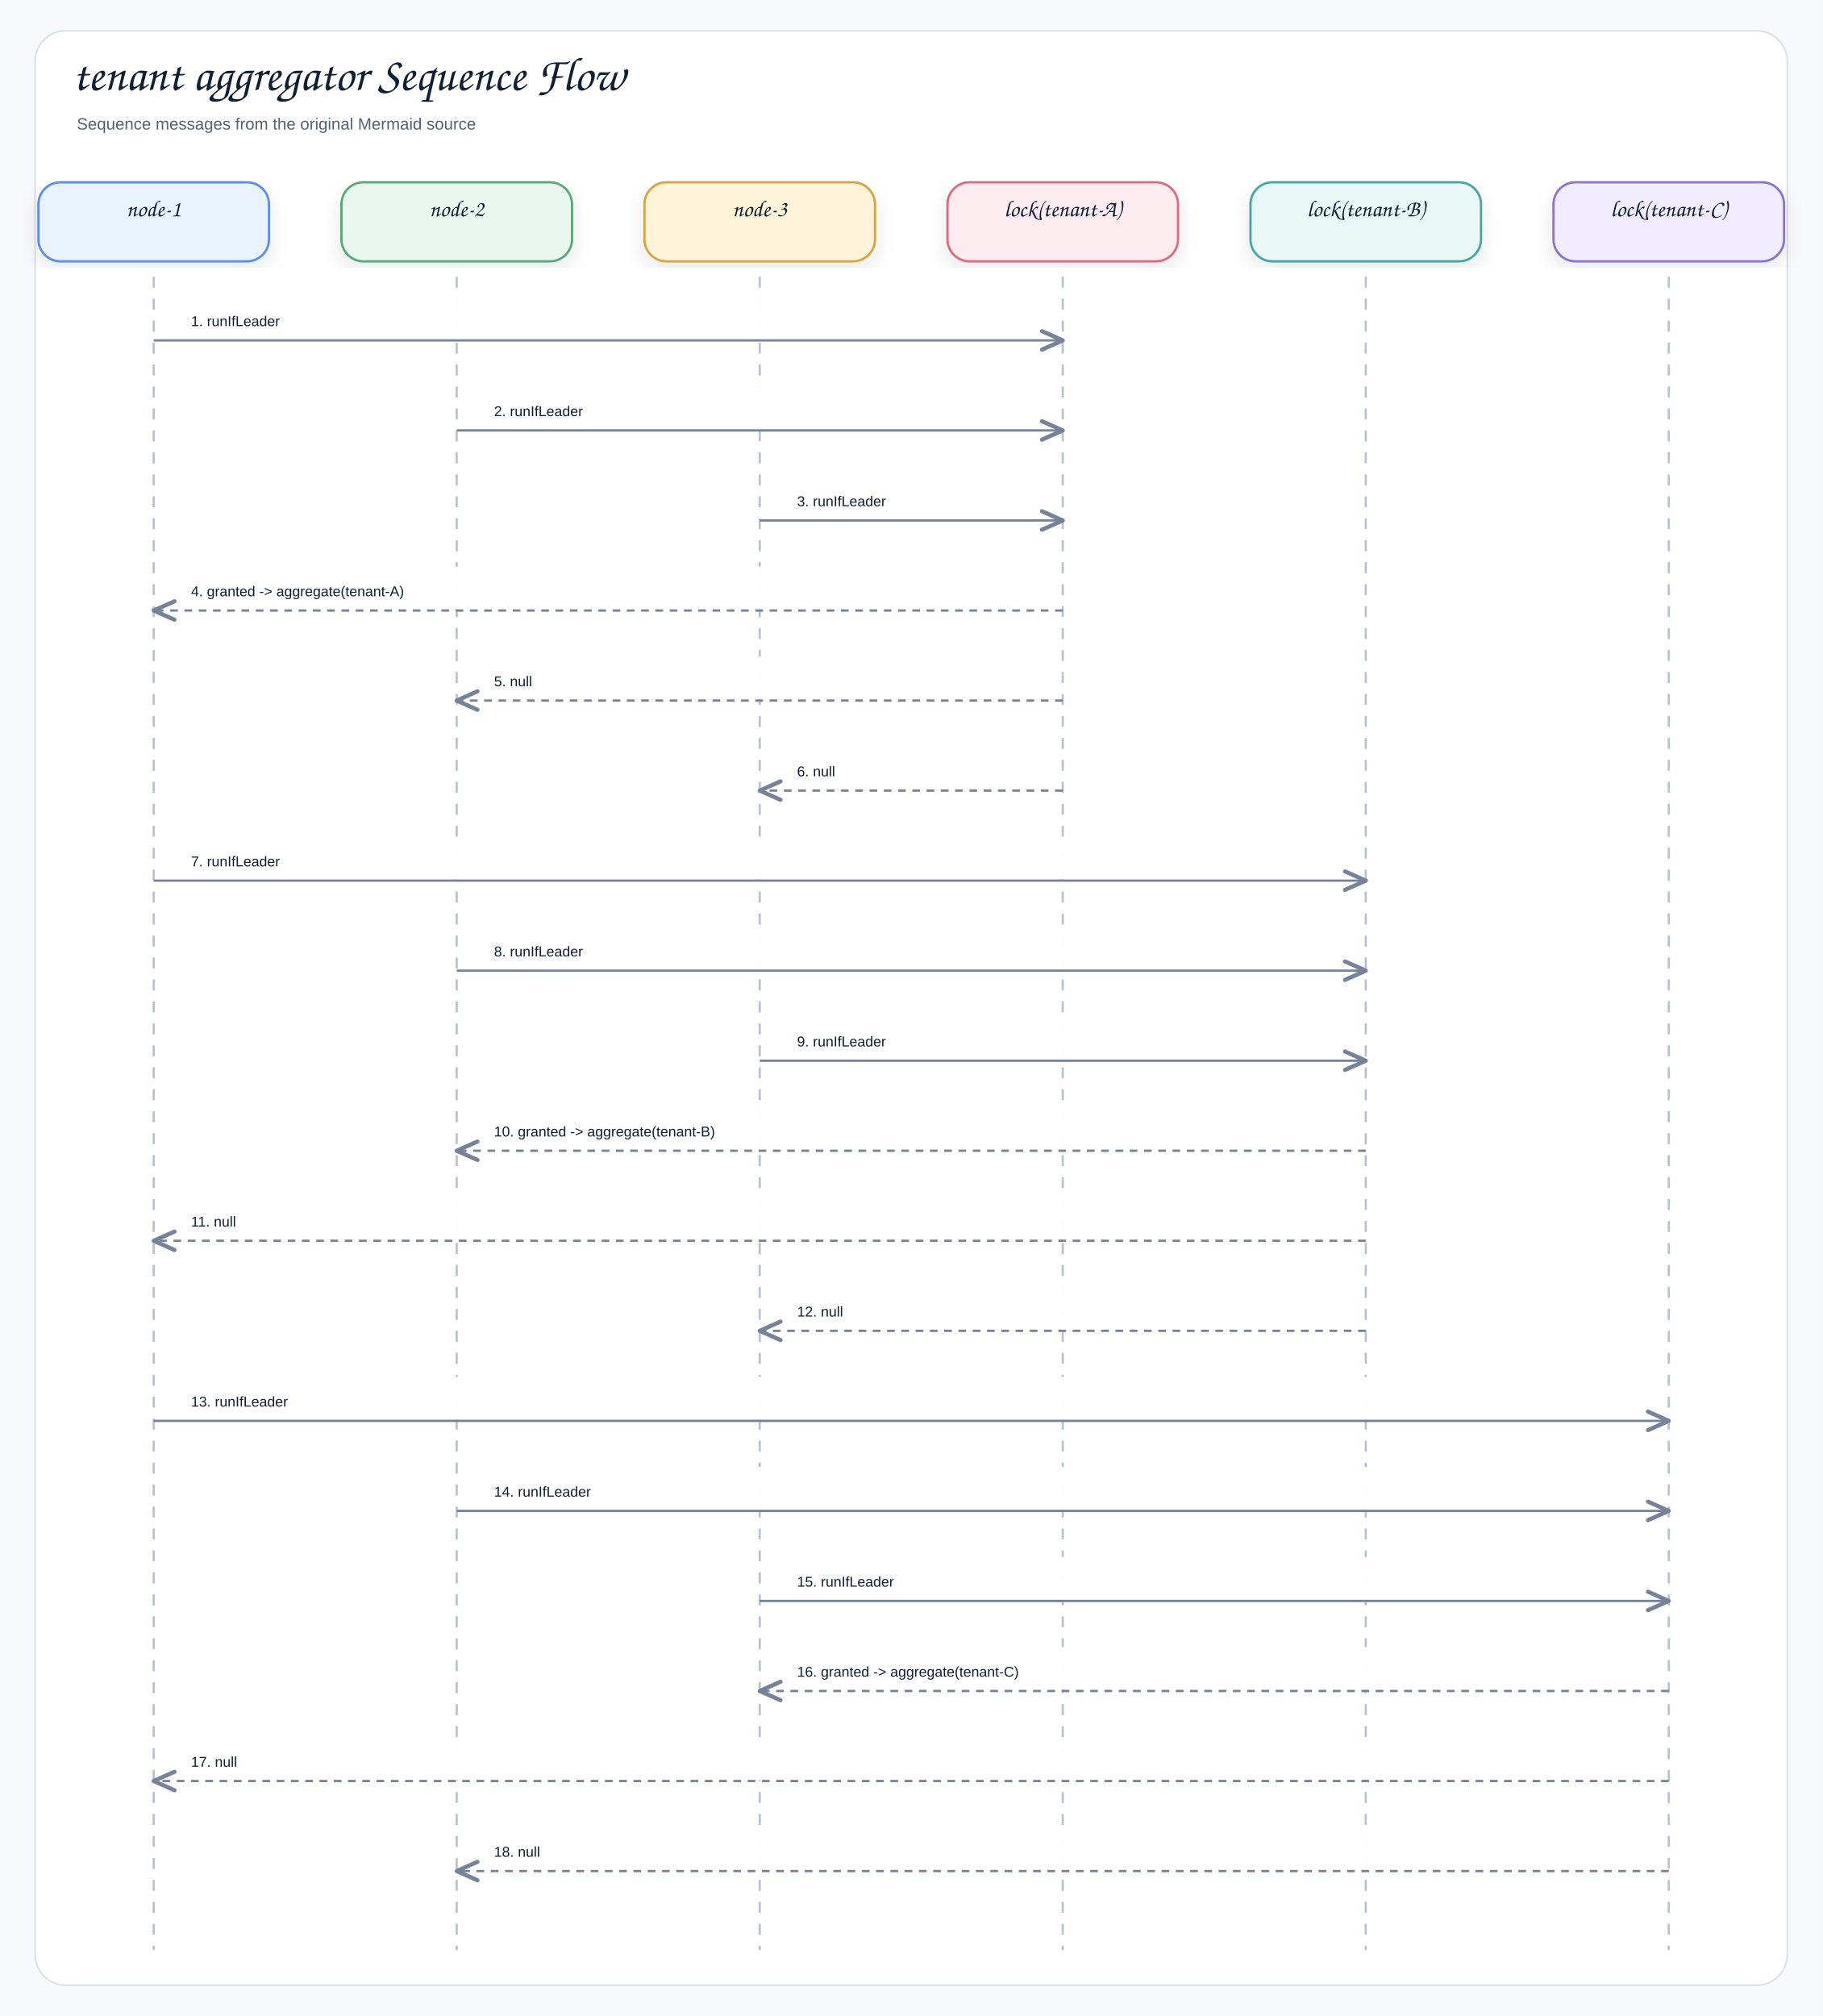
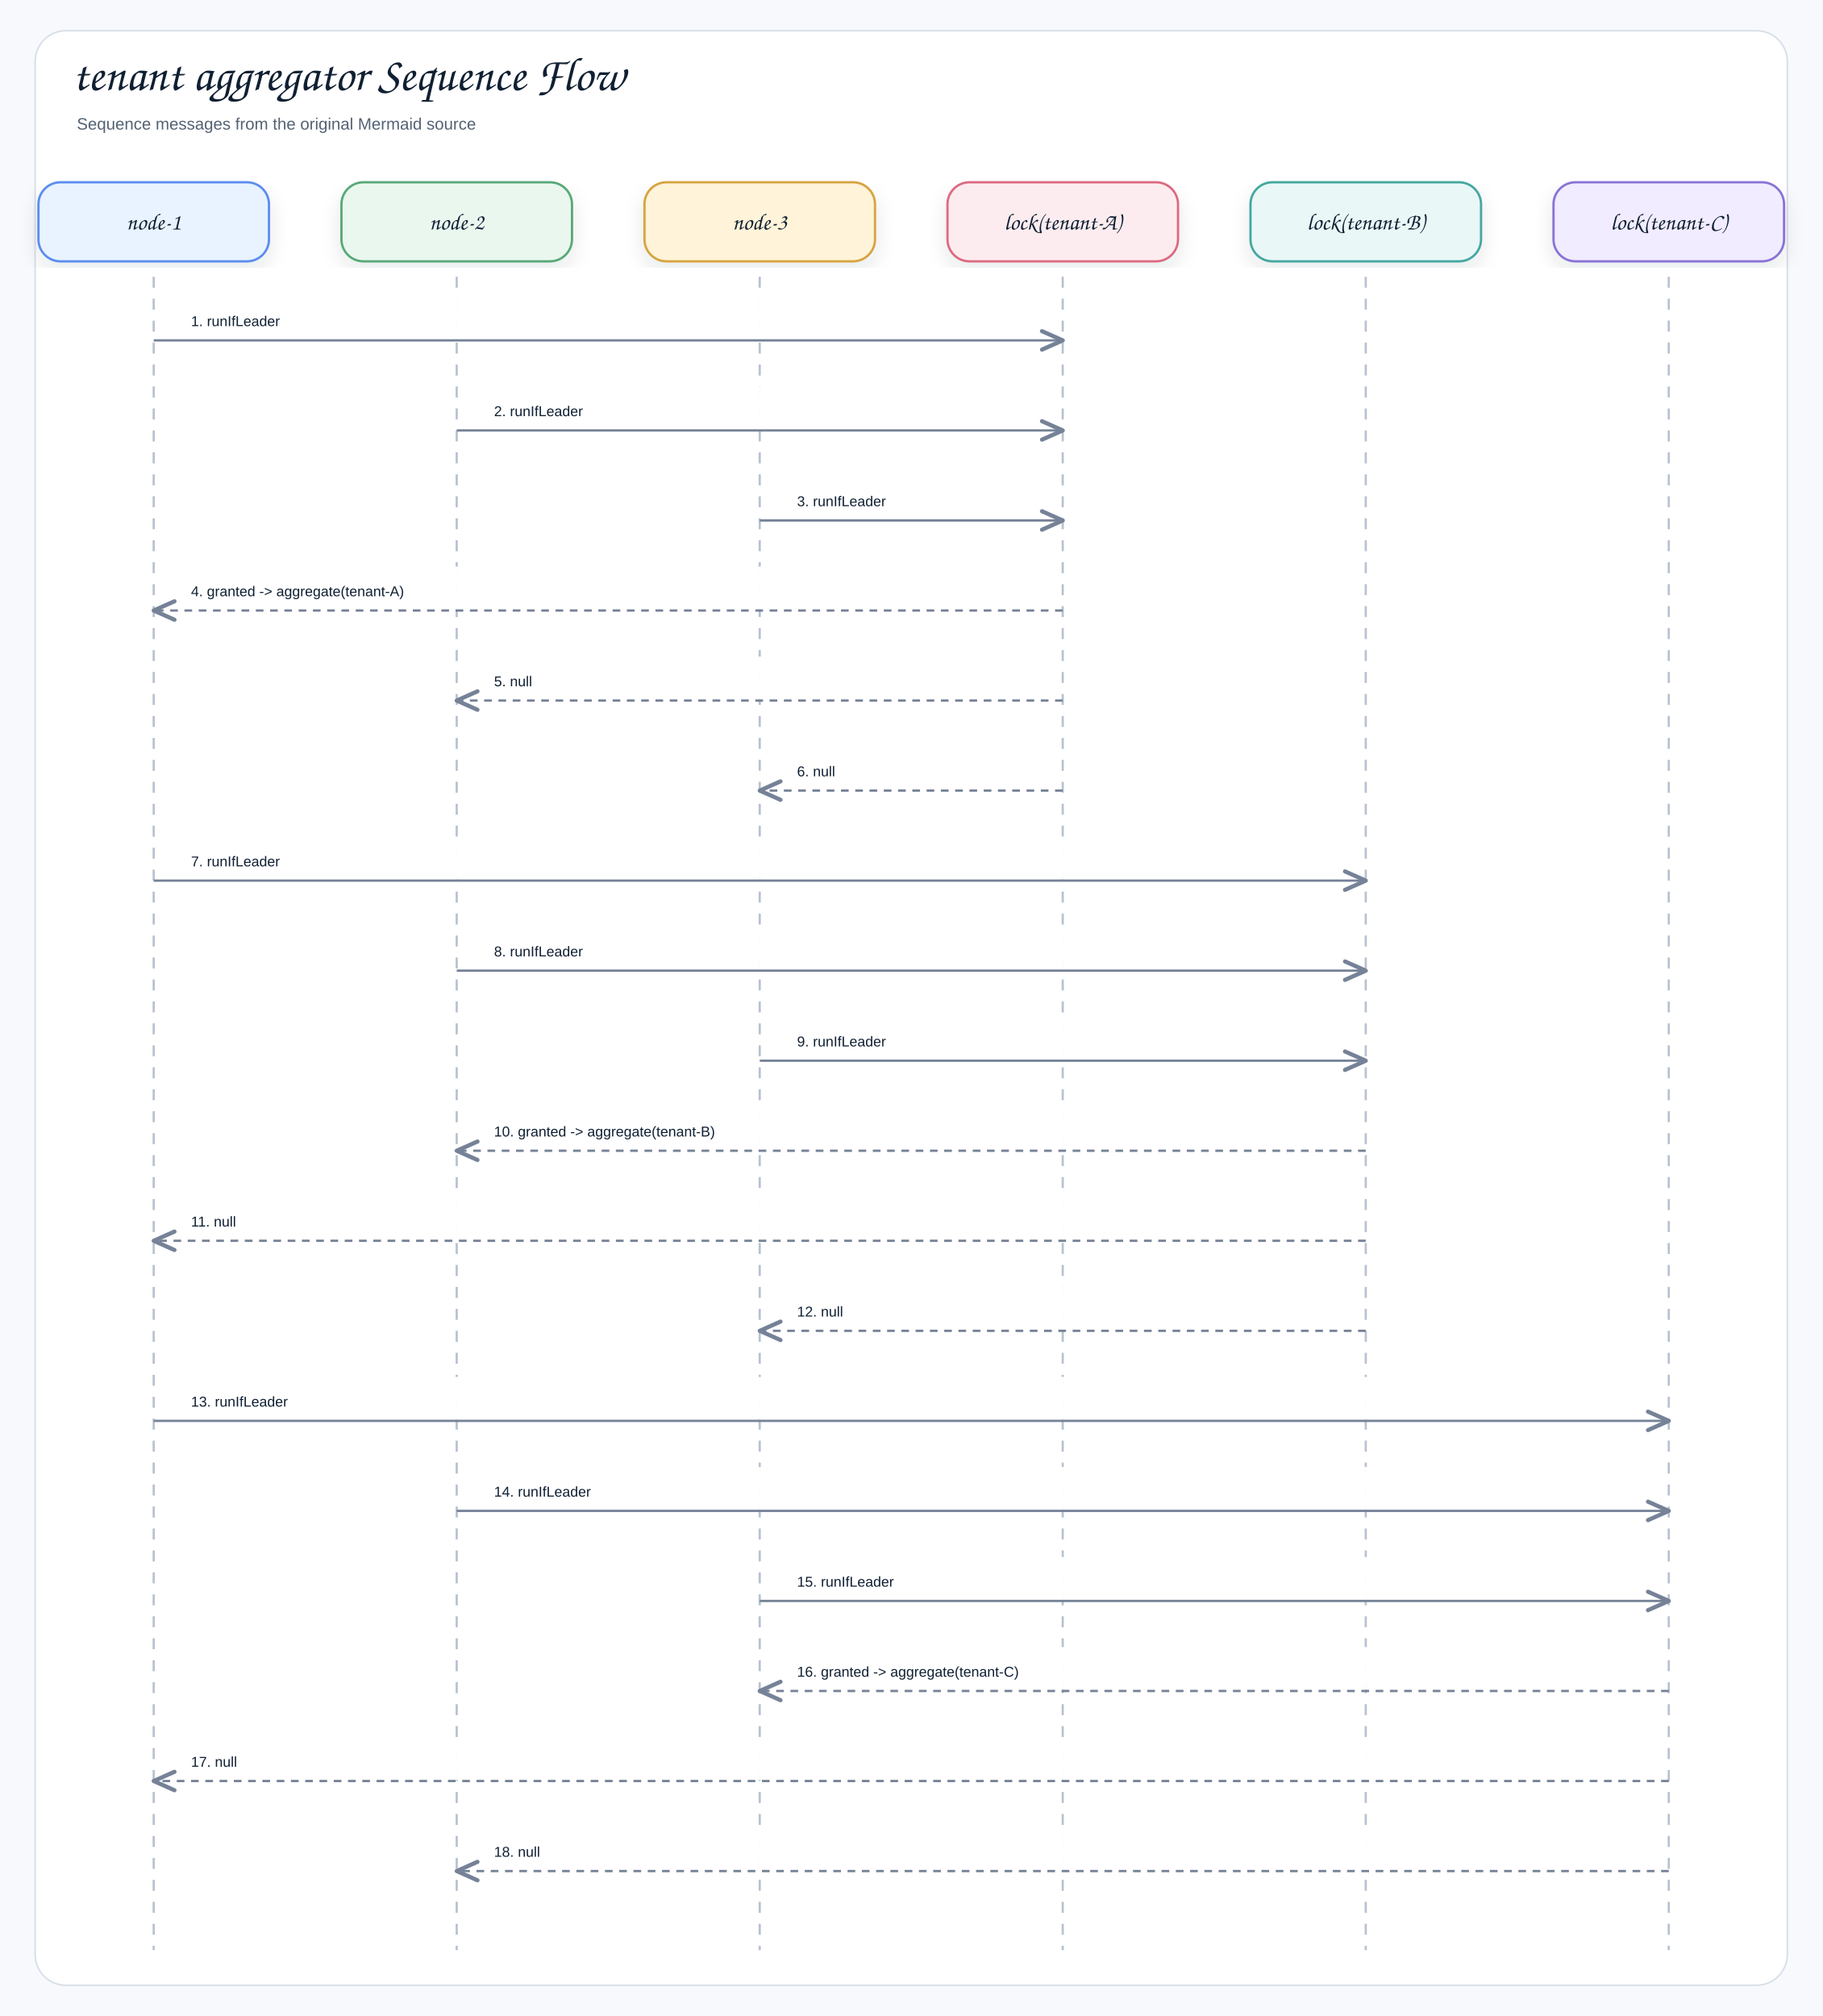
<svg xmlns="http://www.w3.org/2000/svg" width="1660" height="1836" viewBox="0 0 1660 1836" role="img" aria-label="tenant aggregator Sequence Flow">
  <defs>
    <filter id="shadow" x="-8%" y="-8%" width="116%" height="116%">
      <feDropShadow dx="0" dy="8" stdDeviation="9" flood-color="#1f2937" flood-opacity="0.10" />
    </filter>
    <marker id="openArrow" markerWidth="12" markerHeight="10" refX="10" refY="5" orient="auto" markerUnits="strokeWidth">
      <path d="M 1 1 L 10 5 L 1 9" fill="none" stroke="#758297" stroke-width="1.8" stroke-linecap="round" stroke-linejoin="round" />
    </marker>
    <marker id="inherit" markerWidth="14" markerHeight="12" refX="12" refY="6" orient="auto" markerUnits="strokeWidth">
      <path d="M 0 1 L 12 6 L 0 11 Z" fill="#ffffff" stroke="#758297" stroke-width="1.8" />
    </marker>
    <style>
    .canvas{fill:#f7f9fc}.frame{fill:#fff;stroke:#d8e0ea;stroke-width:1.5}
    .title{font-family:"Architects Daughter","Comic Sans MS","Comic Sans",cursive;font-size:43px;font-weight:400;fill:#102033}
    .subtitle{font-family:"Comic Sans MS","Comic Sans","Comic Neue",Arial,sans-serif;font-size:15px;font-weight:400;fill:#536273}
    .label{font-family:"Architects Daughter","Comic Sans MS","Comic Sans",cursive;font-size:25px;font-weight:400;fill:#102033}
    .smallLabel{font-family:"Architects Daughter","Comic Sans MS","Comic Sans",cursive;font-size:21px;font-weight:400;fill:#102033}
    .mono{font-family:"Comic Sans MS","Comic Sans","Comic Neue",Arial,sans-serif;font-size:12px;font-weight:400;fill:#102033}
    .small{font-family:"Comic Sans MS","Comic Sans","Comic Neue",Arial,sans-serif;font-size:12px;font-weight:400;fill:#536273}
    .strong{font-family:"Comic Sans MS","Comic Sans","Comic Neue",Arial,sans-serif;font-size:13px;font-weight:400;fill:#102033}
    .card{stroke-width:2.1;filter:url(#shadow)}.compartment{stroke-width:1.5;fill:none}
    .line{stroke:#758297;stroke-width:2.1;fill:none;marker-end:url(#openArrow)}
    .plainLine{stroke:#758297;stroke-width:2.1;fill:none}
    .dashed{stroke:#758297;stroke-width:2.1;stroke-dasharray:7 6;fill:none;marker-end:url(#openArrow)}
    .inheritLine{stroke:#758297;stroke-width:2.2;fill:none;marker-end:url(#inherit)}
    .implLine{stroke:#758297;stroke-width:2.2;stroke-dasharray:8 7;fill:none;marker-end:url(#inherit)}
  </style>
  </defs>
  <rect class="canvas" width="1660" height="1836" />
  <rect class="frame" x="32" y="28" width="1596" height="1780" rx="28" />
  <text class="title" x="66" y="82">tenant aggregator Sequence Flow</text>
  <text class="subtitle" x="70" y="118">Sequence messages from the original Mermaid source</text>
  <rect class="card" x="35" y="166" width="210" height="72" rx="20" fill="#E8F3FF" stroke="#5B8DEF" />
-   <text class="smallLabel" x="140" y="197" text-anchor="middle">node-1</text>
+   <text class="smallLabel" x="140" y="209" text-anchor="middle">node-1</text>
  <line x1="140" y1="252" x2="140" y2="1776" stroke="#b7c2d1" stroke-width="2" stroke-dasharray="10 10" />
  <rect class="card" x="311" y="166" width="210" height="72" rx="20" fill="#EAF7EF" stroke="#58A978" />
-   <text class="smallLabel" x="416" y="197" text-anchor="middle">node-2</text>
+   <text class="smallLabel" x="416" y="209" text-anchor="middle">node-2</text>
  <line x1="416" y1="252" x2="416" y2="1776" stroke="#b7c2d1" stroke-width="2" stroke-dasharray="10 10" />
  <rect class="card" x="587" y="166" width="210" height="72" rx="20" fill="#FFF3D9" stroke="#D6A441" />
-   <text class="smallLabel" x="692" y="197" text-anchor="middle">node-3</text>
+   <text class="smallLabel" x="692" y="209" text-anchor="middle">node-3</text>
  <line x1="692" y1="252" x2="692" y2="1776" stroke="#b7c2d1" stroke-width="2" stroke-dasharray="10 10" />
  <rect class="card" x="863" y="166" width="210" height="72" rx="20" fill="#FDECEF" stroke="#DC6B82" />
-   <text class="smallLabel" x="968" y="197" text-anchor="middle">lock(tenant-A)</text>
+   <text class="smallLabel" x="968" y="209" text-anchor="middle">lock(tenant-A)</text>
  <line x1="968" y1="252" x2="968" y2="1776" stroke="#b7c2d1" stroke-width="2" stroke-dasharray="10 10" />
  <rect class="card" x="1139" y="166" width="210" height="72" rx="20" fill="#E9F7F6" stroke="#45A7A1" />
-   <text class="smallLabel" x="1244" y="197" text-anchor="middle">lock(tenant-B)</text>
+   <text class="smallLabel" x="1244" y="209" text-anchor="middle">lock(tenant-B)</text>
  <line x1="1244" y1="252" x2="1244" y2="1776" stroke="#b7c2d1" stroke-width="2" stroke-dasharray="10 10" />
  <rect class="card" x="1415" y="166" width="210" height="72" rx="20" fill="#F1ECFF" stroke="#8A72D6" />
-   <text class="smallLabel" x="1520" y="197" text-anchor="middle">lock(tenant-C)</text>
+   <text class="smallLabel" x="1520" y="209" text-anchor="middle">lock(tenant-C)</text>
  <line x1="1520" y1="252" x2="1520" y2="1776" stroke="#b7c2d1" stroke-width="2" stroke-dasharray="10 10" />
  <rect x="158" y="270" width="792" height="39" rx="12" fill="#ffffff" opacity="0.97" />
  <text class="strong" x="174" y="297" text-anchor="start">1. runIfLeader</text>
  <path class="line" d="M140 310 L968 310" />
  <rect x="434" y="352" width="516" height="39" rx="12" fill="#ffffff" opacity="0.97" />
  <text class="strong" x="450" y="379" text-anchor="start">2. runIfLeader</text>
  <path class="line" d="M416 392 L968 392" />
  <rect x="710" y="434" width="240" height="39" rx="12" fill="#ffffff" opacity="0.97" />
  <text class="strong" x="726" y="461" text-anchor="start">3. runIfLeader</text>
  <path class="line" d="M692 474 L968 474" />
  <rect x="158" y="516" width="792" height="39" rx="12" fill="#ffffff" opacity="0.97" />
  <text class="strong" x="174" y="543" text-anchor="start">4. granted -&gt; aggregate(tenant-A)</text>
  <path class="dashed" d="M968 556 L140 556" />
  <rect x="434" y="598" width="516" height="39" rx="12" fill="#ffffff" opacity="0.97" />
  <text class="strong" x="450" y="625" text-anchor="start">5. null</text>
  <path class="dashed" d="M968 638 L416 638" />
  <rect x="710" y="680" width="240" height="39" rx="12" fill="#ffffff" opacity="0.97" />
  <text class="strong" x="726" y="707" text-anchor="start">6. null</text>
  <path class="dashed" d="M968 720 L692 720" />
  <rect x="158" y="762" width="1068" height="39" rx="12" fill="#ffffff" opacity="0.97" />
  <text class="strong" x="174" y="789" text-anchor="start">7. runIfLeader</text>
  <path class="line" d="M140 802 L1244 802" />
  <rect x="434" y="844" width="792" height="39" rx="12" fill="#ffffff" opacity="0.97" />
  <text class="strong" x="450" y="871" text-anchor="start">8. runIfLeader</text>
  <path class="line" d="M416 884 L1244 884" />
  <rect x="710" y="926" width="516" height="39" rx="12" fill="#ffffff" opacity="0.97" />
  <text class="strong" x="726" y="953" text-anchor="start">9. runIfLeader</text>
  <path class="line" d="M692 966 L1244 966" />
  <rect x="434" y="1008" width="792" height="39" rx="12" fill="#ffffff" opacity="0.97" />
  <text class="strong" x="450" y="1035" text-anchor="start">10. granted -&gt; aggregate(tenant-B)</text>
  <path class="dashed" d="M1244 1048 L416 1048" />
  <rect x="158" y="1090" width="1068" height="39" rx="12" fill="#ffffff" opacity="0.97" />
  <text class="strong" x="174" y="1117" text-anchor="start">11. null</text>
  <path class="dashed" d="M1244 1130 L140 1130" />
  <rect x="710" y="1172" width="516" height="39" rx="12" fill="#ffffff" opacity="0.97" />
  <text class="strong" x="726" y="1199" text-anchor="start">12. null</text>
  <path class="dashed" d="M1244 1212 L692 1212" />
  <rect x="158" y="1254" width="1344" height="39" rx="12" fill="#ffffff" opacity="0.97" />
  <text class="strong" x="174" y="1281" text-anchor="start">13. runIfLeader</text>
  <path class="line" d="M140 1294 L1520 1294" />
  <rect x="434" y="1336" width="1068" height="39" rx="12" fill="#ffffff" opacity="0.97" />
  <text class="strong" x="450" y="1363" text-anchor="start">14. runIfLeader</text>
  <path class="line" d="M416 1376 L1520 1376" />
  <rect x="710" y="1418" width="792" height="39" rx="12" fill="#ffffff" opacity="0.97" />
  <text class="strong" x="726" y="1445" text-anchor="start">15. runIfLeader</text>
  <path class="line" d="M692 1458 L1520 1458" />
  <rect x="710" y="1500" width="792" height="39" rx="12" fill="#ffffff" opacity="0.97" />
  <text class="strong" x="726" y="1527" text-anchor="start">16. granted -&gt; aggregate(tenant-C)</text>
  <path class="dashed" d="M1520 1540 L692 1540" />
  <rect x="158" y="1582" width="1344" height="39" rx="12" fill="#ffffff" opacity="0.97" />
  <text class="strong" x="174" y="1609" text-anchor="start">17. null</text>
  <path class="dashed" d="M1520 1622 L140 1622" />
  <rect x="434" y="1664" width="1068" height="39" rx="12" fill="#ffffff" opacity="0.97" />
  <text class="strong" x="450" y="1691" text-anchor="start">18. null</text>
  <path class="dashed" d="M1520 1704 L416 1704" />
</svg>
